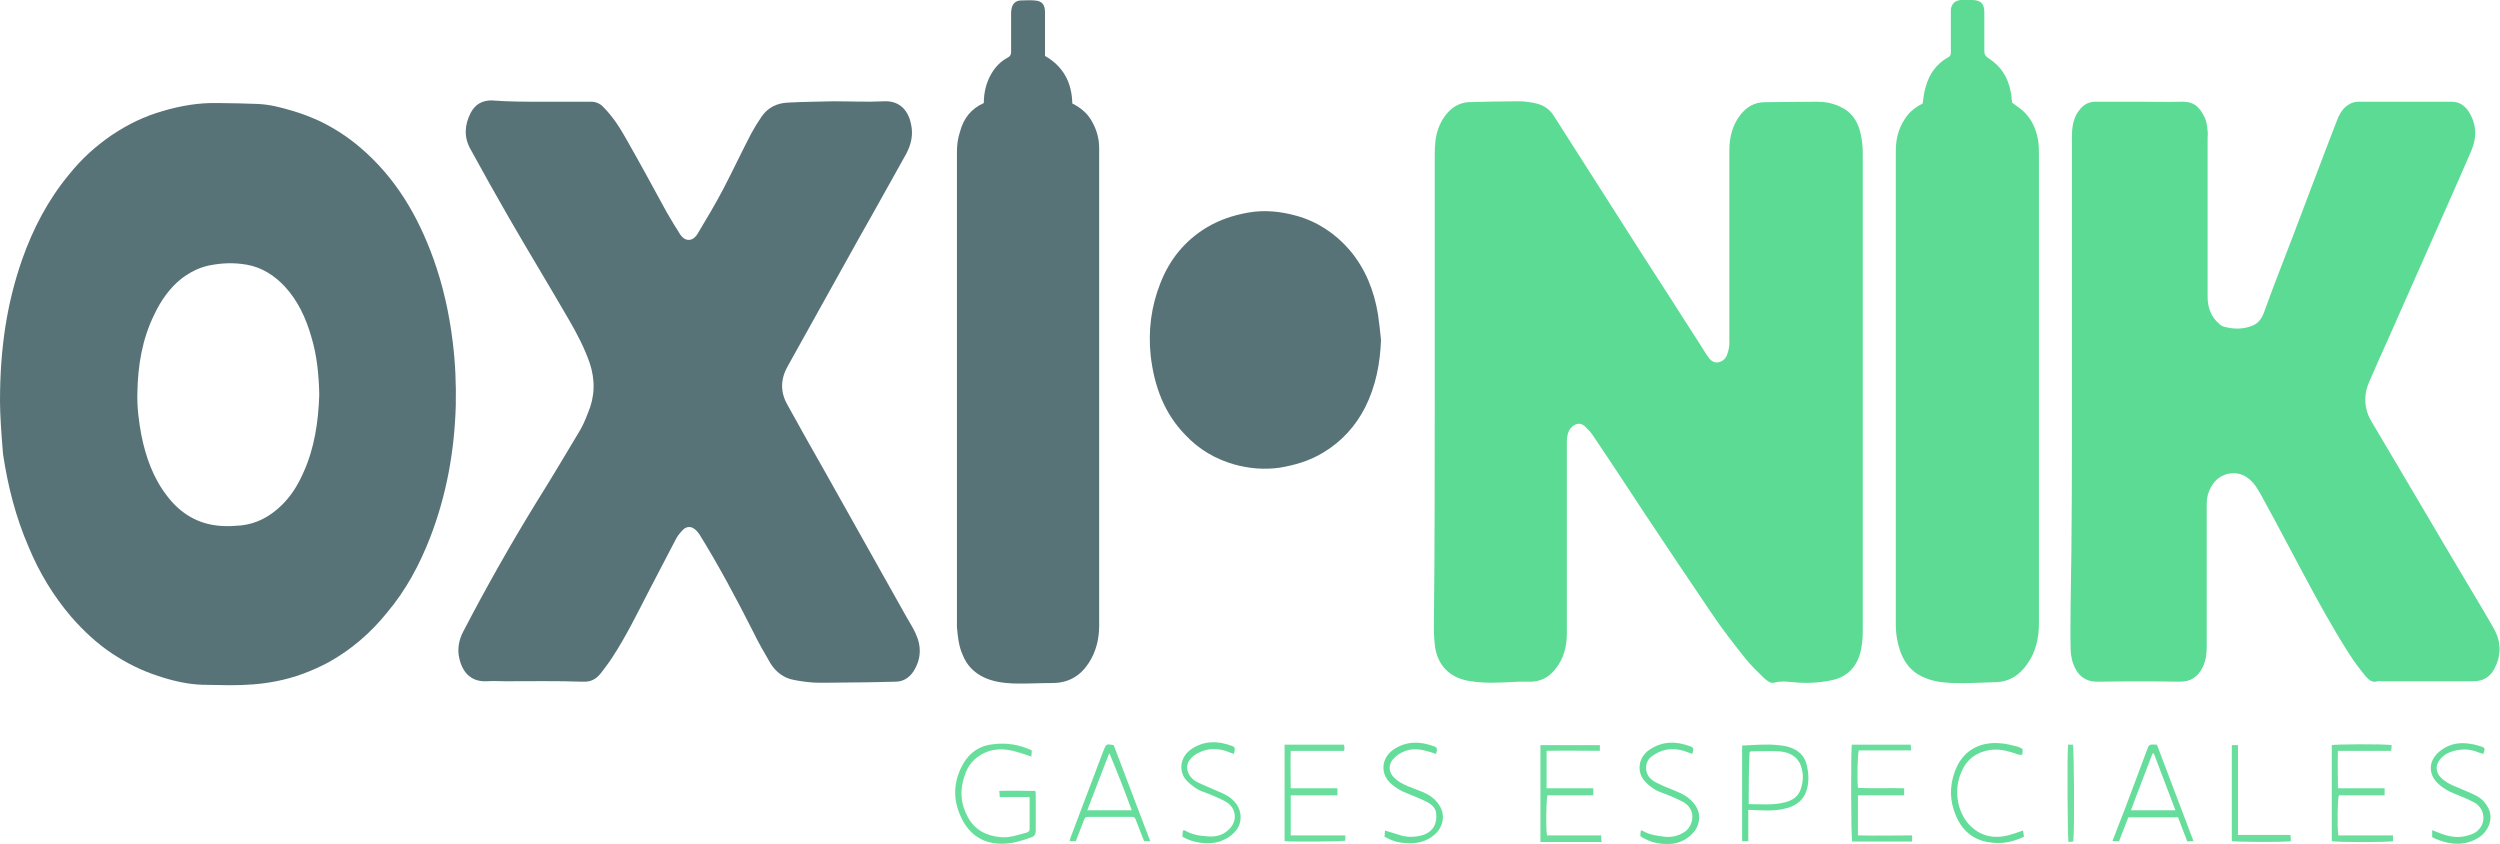
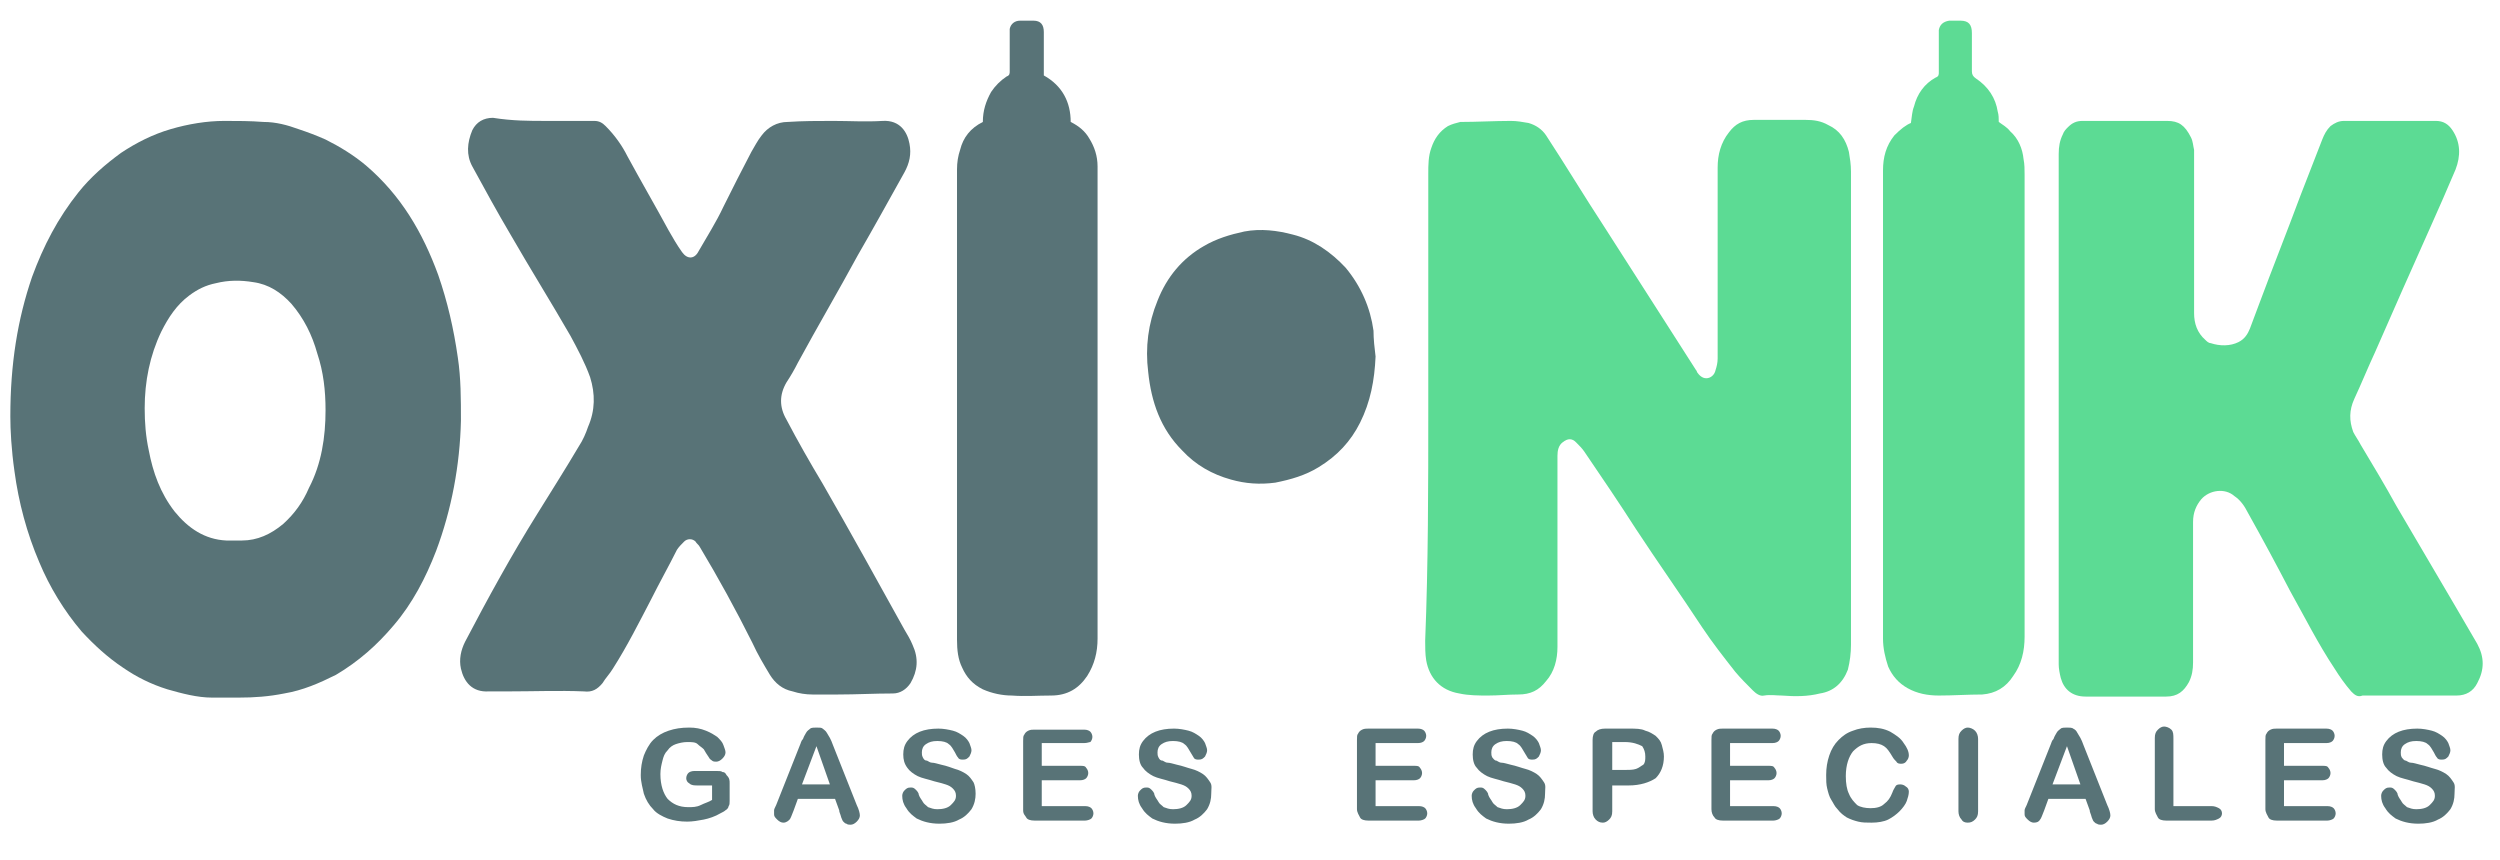
- <svg xmlns="http://www.w3.org/2000/svg" version="1.1" id="Capa_1" x="0px" y="0px" viewBox="0 0 567.7 191.6" style="enable-background:new 0 0 567.7 191.6;" xml:space="preserve">
+ <svg xmlns="http://www.w3.org/2000/svg" version="1.1" id="Capa_1" x="0px" y="0px" viewBox="0 0 241.9 83.2" style="enable-background:new 0 0 241.9 83.2;" xml:space="preserve">
  <style type="text/css">
	.st0{fill:#5CDB94;}
	.st1{fill:#587377;}
	.st2{fill:#5DDB94;}
- 	.st3{fill:#68DE9C;}
- 	.st4{fill:#6BDE9E;}
- 	.st5{fill:#69DE9D;}
- 	.st6{fill:#66DD9B;}
- 	.st7{fill:#65DD9A;}
- 	.st8{fill:#6DDF9F;}
</style>
  <g>
-     <path class="st0" d="M325.8,89c0-17.9,0-35.9,0-53.8c0-2,0.1-4,0.8-6c0.8-2.1,2-3.9,3.9-5.1c0.9-0.5,1.8-0.8,2.8-0.9   c3.9-0.1,7.8-0.2,11.6-0.2c1.4,0,2.7,0.2,4,0.5c1.7,0.4,3.1,1.4,4,2.9c4.5,7,8.9,14,13.4,21c4.5,7.1,9,14.1,13.6,21.2   c2.5,4,5.1,7.9,7.6,11.9c0.1,0.1,0.2,0.3,0.3,0.4c0.5,0.8,1.2,1.5,2.2,1.4c1-0.1,1.9-0.8,2.2-1.8c0.3-0.8,0.5-1.7,0.5-2.5   c0-14.6,0-29.3,0-43.9c0-2.9,0.7-5.7,2.5-8c1.4-1.8,3.2-2.9,5.6-2.9c3.9,0,7.8-0.1,11.8-0.1c1.8,0,3.5,0.3,5.2,1.1   c2.7,1.2,4.1,3.4,4.7,6.1c0.3,1.4,0.5,2.9,0.5,4.4c0,36.2,0,72.4,0,108.7c0,1.9-0.2,3.8-0.8,5.6c-1.1,3.1-3.3,4.9-6.4,5.5   c-2.9,0.6-5.8,0.7-8.7,0.4c-1.3-0.1-2.7-0.3-4.1,0.1c-1,0.3-1.8-0.5-2.5-1.1c-1.4-1.4-2.9-2.8-4.1-4.3c-2.7-3.4-5.3-6.7-7.7-10.3   c-5.1-7.5-10.1-15-15.1-22.5c-3.9-5.9-7.8-11.9-11.8-17.8c-0.5-0.8-1.1-1.4-1.8-2.1c-0.9-0.9-2-0.9-3,0c-0.9,0.8-1.1,1.9-1.2,3   c0,0.3,0,0.7,0,1c0,14.3,0,28.7,0,43c0,2.9-0.7,5.6-2.5,7.9c-1.6,2.1-3.6,3.1-6.3,3c-2.3-0.1-4.6,0.2-6.9,0.2   c-2.2,0.1-4.4,0-6.7-0.4c-4.3-0.8-6.8-3.5-7.5-7.5c-0.2-1.5-0.3-3-0.3-4.4C325.8,124.8,325.8,106.9,325.8,89z" />
-     <path class="st1" d="M0,91.1C0,78.9,1.6,68.8,5,59c2.5-7.1,5.9-13.6,10.7-19.4c2.8-3.5,6.1-6.5,9.8-9c3.6-2.4,7.3-4.2,11.5-5.4   c4.1-1.2,8.2-1.9,12.4-1.8c3,0,6,0.1,9,0.2c2.8,0.1,5.5,0.8,8.1,1.6c2.1,0.6,4.1,1.4,6.1,2.3c3.3,1.6,6.4,3.6,9.2,6   c8,6.8,13.1,15.5,16.6,25.2c2.2,6.1,3.6,12.4,4.4,18.9c0.6,4.8,0.8,9.6,0.7,14.5c-0.3,10.3-2.1,20.3-5.8,29.9   c-2.4,6.2-5.5,12-9.8,17.1c-3.7,4.6-8.1,8.4-13.3,11.3c-3.8,2-7.7,3.5-11.9,4.3c-3.5,0.7-6.9,0.9-10.5,0.9c-2.1,0-4.1-0.1-6.2-0.1   c-3.4-0.1-6.8-0.9-10.1-2c-3.7-1.2-7.1-2.9-10.3-5c-3.5-2.3-6.6-5.2-9.4-8.4c-4.1-4.8-7.3-10.1-9.7-15.9c-2.9-6.7-4.7-13.7-5.8-21   C0.3,98.6,0,94,0,91.1z M72.5,89.6c-0.1-4.4-0.5-8.8-1.8-13.1c-1.2-4.2-3-8.1-5.9-11.3c-2.4-2.6-5.3-4.5-8.8-5.1   c-2.9-0.5-5.7-0.4-8.6,0.2c-2.3,0.5-4.2,1.5-6.1,2.9c-2.8,2.2-4.8,5.1-6.3,8.3C32.3,77,31.3,83,31.2,89.1c-0.1,3.3,0.3,6.5,0.9,9.7   c1,5,2.7,9.8,5.9,13.9c3,3.9,6.9,6.3,11.9,6.7c1.2,0.1,2.4,0.1,3.6,0c3.6-0.1,6.7-1.4,9.5-3.8c2.7-2.3,4.5-5.1,5.9-8.3   C71.4,101.8,72.3,95.8,72.5,89.6z" />
-     <path class="st0" d="M470.5,88.9c0-19.4,0-38.7,0-58.1c0-1.6,0.2-3.1,0.9-4.6c0.3-0.6,0.7-1.1,1.1-1.6c0.9-1,2-1.5,3.4-1.5   c3.4,0,6.8,0,10.2,0c3.1,0,6.1,0.1,9.2,0c2.6-0.1,4.1,0.9,5.4,3.7c0.4,0.9,0.5,1.9,0.6,2.9c0.1,0.6,0,1.2,0,1.7c0,12,0,23.9,0,35.9   c0,2.4,0.7,4.6,2.6,6.2c0.3,0.3,0.7,0.6,1.2,0.7c2.2,0.6,4.4,0.6,6.5-0.3c1.4-0.6,2.1-1.8,2.6-3.2c0.7-1.9,1.4-3.8,2.1-5.7   c3.2-8.3,6.4-16.6,9.5-24.9c1.6-4.3,3.3-8.6,4.9-12.8c0.4-1.1,1-2.2,1.9-3c0.9-0.8,1.9-1.2,3-1.2c7,0,14.1,0,21.1,0   c1.7,0,2.9,0.8,3.8,2.1c1.9,2.9,2,5.9,0.7,9c-1.9,4.4-3.8,8.7-5.7,13c-4.3,9.6-8.5,19.3-12.8,28.9c-1.6,3.6-3.2,7.1-4.7,10.6   c-1.1,2.5-1.2,5.1-0.2,7.6c0.4,1,1.1,2,1.6,2.9c2.8,4.7,5.6,9.5,8.4,14.2c4.5,7.7,9.1,15.4,13.6,23c1.7,2.8,3.4,5.7,5,8.5   c1.6,3,1.6,6,0,9c-1,1.9-2.6,2.8-4.8,2.8c-6.9,0-13.8,0-20.7,0c-0.3,0-0.7-0.1-1,0c-1.2,0.4-1.9-0.3-2.6-1   c-1.4-1.7-2.7-3.4-3.9-5.3c-3.7-5.8-7-11.8-10.2-17.8c-3.2-6-6.4-12.1-9.7-18.1c-0.8-1.4-1.6-2.9-3-3.9c-2.2-1.8-5.6-1.4-7.5,0.7   c-1.3,1.5-1.9,3.2-1.9,5.2c0,10.8,0,21.6,0,32.4c0,1.6-0.2,3.1-0.9,4.6c-1.1,2.2-2.7,3.3-5.2,3.3c-6.2-0.1-12.3-0.1-18.5,0   c-3.1,0.1-4.9-1.6-5.8-4.3c-0.3-1-0.5-2.1-0.5-3.2c-0.1-3.4,0-6.8,0-10.2C470.5,121.2,470.5,105.1,470.5,88.9z" />
-     <path class="st1" d="M123,23.1c3.7,0,7.4,0,11.2,0c1.1,0,2,0.4,2.7,1.1c2.1,2.1,3.7,4.5,5.1,7c3.2,5.6,6.3,11.3,9.4,17   c1,1.7,2,3.4,3.1,5.1c1.1,1.6,2.8,1.6,3.9-0.2c2-3.3,4-6.7,5.8-10.1c2.2-4.2,4.2-8.5,6.4-12.7c0.7-1.3,1.5-2.6,2.4-3.9   c1.4-2,3.5-3,5.9-3.1c3.5-0.2,6.9-0.2,10.4-0.3c3.8,0,7.6,0.2,11.4,0c4-0.2,5.7,2.6,6.2,5.3c0.5,2.3,0,4.5-1.1,6.6   c-3.6,6.4-7.1,12.8-10.7,19.1c-4.6,8.3-9.2,16.5-13.8,24.8c-0.8,1.5-1.7,3-2.5,4.5c-1.6,2.9-1.6,5.8,0,8.6   c2.7,4.9,5.5,9.9,8.3,14.8c6.3,11.2,12.5,22.3,18.8,33.5c0.7,1.2,1.4,2.3,2,3.6c1.4,3,1.3,5.9-0.5,8.7c-1,1.5-2.4,2.3-4.1,2.3   c-4.2,0.1-8.3,0.2-12.5,0.2c-2,0-4,0.1-6,0c-1.5-0.1-3-0.3-4.5-0.6c-2.3-0.4-4.1-1.8-5.3-3.7c-1.4-2.4-2.8-4.8-4-7.3   c-3.8-7.5-7.8-15-12.2-22.1c-0.3-0.4-0.6-0.8-1-1.1c-0.8-0.7-1.8-0.7-2.6,0c-0.6,0.6-1.2,1.3-1.6,2c-2,3.8-4,7.7-6,11.5   c-2.8,5.4-5.4,10.8-8.7,15.8c-0.7,1.1-1.6,2.2-2.4,3.3c-1.1,1.4-2.3,2.1-4.2,2c-5.8-0.2-11.7-0.1-17.5-0.1c-1.4,0-2.8-0.1-4.2,0   c-3.7,0.2-5.6-2.1-6.3-5.2c-0.5-2.1-0.1-4.2,0.9-6.1c5.2-10,10.8-19.9,16.7-29.5c3.2-5.1,6.3-10.3,9.4-15.5c0.9-1.4,1.6-3,2.2-4.6   c1.6-3.7,1.7-7.5,0.4-11.4c-1.2-3.4-2.8-6.5-4.6-9.6c-4.5-7.8-9.2-15.5-13.7-23.3c-3-5.2-5.9-10.4-8.8-15.7   c-1.5-2.7-1.3-5.5,0.1-8.2c1-1.9,2.6-2.8,4.7-2.8C115.5,23.1,119.2,23.1,123,23.1z" />
-     <path class="st2" d="M436.6,23.5c0.2-1.4,0.3-2.6,0.7-3.8c0.8-2.9,2.4-5.2,5.1-6.7c0.6-0.3,0.6-0.7,0.6-1.2c0-2.9,0-5.7,0-8.6   c0-0.4,0-0.7,0-1.1c0.2-1.3,1-2,2.3-2.1c0.9,0,1.8-0.1,2.7,0c1.9,0.1,2.6,0.9,2.6,2.8c0,2.9,0,5.9,0,8.8c0,0.7,0.2,1.1,0.9,1.6   c2.9,1.8,4.5,4.4,5.1,7.7c0.2,0.8,0.2,1.6,0.3,2.4c0.9,0.7,1.9,1.3,2.7,2.1c1.8,1.7,2.8,4,3.2,6.4c0.2,1.2,0.2,2.4,0.2,3.6   c0,35.4,0,70.8,0,106.2c0,3.3-0.7,6.4-2.6,9.1c-1.7,2.5-4,4.1-7.1,4.2c-3.3,0.1-6.6,0.3-9.9,0.2c-2.5-0.1-4.9-0.4-7.2-1.6   c-2.2-1.1-3.6-2.9-4.5-5.1c-0.8-2.1-1.2-4.3-1.2-6.5c0-15.5,0-30.9,0-46.4c0-20.4,0-40.8,0-61.3c0-3,0.8-5.7,2.7-8.1   C434.2,24.9,435.4,24.1,436.6,23.5z" />
-     <path class="st1" d="M223.4,23.4c0-2.5,0.6-4.8,1.8-6.8c0.9-1.5,2.1-2.7,3.6-3.5c0.6-0.3,0.8-0.7,0.8-1.3c0-2.9,0-5.7,0-8.6   c0-0.4,0-0.8,0.1-1.2c0.2-1.2,1-1.9,2.2-1.9c1,0,2-0.1,3,0c1.7,0.1,2.4,0.9,2.4,2.7c0,2.9,0,5.8,0,8.7c0,0.4,0,0.8,0,1.2   c4.2,2.4,6.1,6.1,6.2,10.8c1.8,0.9,3.3,2.1,4.3,3.8c1.2,2,1.8,4.1,1.8,6.4c0,0.2,0,0.4,0,0.6c0,35.9,0,71.8,0,107.7   c0,3.1-0.7,6-2.4,8.6c-1.9,2.9-4.6,4.5-8.2,4.5c-3,0-6,0.2-9,0.1c-2.2-0.1-4.5-0.4-6.6-1.4c-2.3-1.1-3.9-2.8-4.8-5.1   c-0.9-2-1.1-4.1-1.3-6.3c0-0.2,0-0.5,0-0.7c0-35.7,0-71.5,0-107.2c0-1.6,0.2-3.1,0.7-4.6C218.8,26.9,220.5,24.7,223.4,23.4z" />
-     <path class="st1" d="M313.6,77.2c-0.2,5.4-1.2,10.5-3.6,15.3c-2.2,4.3-5.3,7.7-9.4,10.2c-3.1,1.9-6.4,2.9-10,3.5   c-3.5,0.5-6.9,0.2-10.2-0.7c-4.3-1.2-8.1-3.4-11.2-6.7c-4.9-5-7.1-11.2-7.9-18c-0.6-5.7,0.1-11.2,2.2-16.5   c2.1-5.4,5.6-9.7,10.6-12.7c2.9-1.7,5.9-2.7,9.2-3.3c3.8-0.7,7.5-0.3,11.1,0.7c4.7,1.3,8.8,4,12,7.7c3.6,4.2,5.6,9.2,6.5,14.6   C313.2,73.3,313.4,75.3,313.6,77.2z" />
-     <path class="st3" d="M234.3,170.4c0,0.5-0.1,0.9-0.1,1.4c-1.1-0.4-2.1-0.7-3.1-1c-2.9-0.9-5.8-1-8.5,0.7c-1.7,1-2.9,2.6-3.5,4.5   c-1.2,3.3-1,6.5,0.7,9.6c1.6,2.9,4.2,4.2,7.4,4.5c2,0.2,3.9-0.5,5.8-1c0.4-0.1,0.8-0.3,0.8-0.8c0-2.4,0-4.8,0-7.3   c-2.3,0-4.5,0-6.8,0c0-0.5,0-0.9-0.1-1.4c2.8-0.1,5.4,0,8.2,0c0.1,0.4,0.1,0.7,0.1,0.9c0,2.7,0,5.5,0,8.2c0,0.7-0.3,1.2-0.9,1.4   c-2.2,0.8-4.4,1.5-6.8,1.5c-4,0-7-1.8-8.9-5.3c-2.3-4.3-2.3-8.7,0.2-13c1.5-2.5,3.7-4,6.7-4.3C228.7,168.6,231.5,169.1,234.3,170.4   z" />
-     <path class="st4" d="M543.1,169.2c0,0.5-0.1,0.8-0.1,1.3c-4.1,0-8,0-12.1,0c-0.1,2.8,0,5.6,0,8.5c3.6,0,7.1,0,10.6,0   c0,0.6,0,1,0,1.6c-3.5,0-7,0-10.4,0c-0.3,1-0.4,7.4-0.1,9.1c4.1,0,8.2,0,12.4,0c0,0.6,0,1,0,1.3c-1,0.3-12.7,0.3-13.9,0   c0-7.2,0-14.5,0-21.8C530.3,169,541,168.9,543.1,169.2z" />
-     <path class="st4" d="M351.2,170.5c0,2.9,0,5.6,0,8.5c3.6,0,7,0,10.6,0c0,0.6,0,1,0,1.6c-3.5,0-7,0-10.4,0c-0.3,1-0.4,7.7-0.1,9.1   c4,0,8.1,0,12.3,0c0,0.6,0,1,0.1,1.5c-4.7,0-9.3,0-13.9,0c0-7.3,0-14.6,0-22c4.5,0,9,0,13.5,0c0,0.4,0,0.8,0,1.3   C359.3,170.5,355.3,170.4,351.2,170.5z" />
-     <path class="st5" d="M291.7,169.1c4.5,0,9,0,13.5,0c0,0.3,0.1,0.5,0.1,0.7c0,0.2,0,0.4-0.1,0.7c-4,0-7.9,0-12.1,0   c-0.1,2.9,0,5.6,0,8.5c3.6,0,7.1,0,10.6,0c0,0.6,0,1,0,1.6c-3.5,0-7,0-10.6,0c0,3.1,0,6,0,9.1c4.2,0,8.3,0,12.4,0   c0,0.5,0,0.9,0,1.2c-0.9,0.2-12,0.3-13.8,0.1C291.7,183.7,291.7,176.5,291.7,169.1z" />
-     <path class="st5" d="M420.5,169.1c4.4,0,8.9,0,13.4,0c0,0.4,0,0.8,0.1,1.3c-4.1,0-8,0-11.9,0c-0.3,0.9-0.4,6.3-0.2,8.5   c3.5,0.2,6.9,0,10.5,0.1c0,0.5,0,1,0,1.6c-3.5,0-7,0-10.5,0c0,3.1,0,6,0,9.1c4.1,0.1,8.2,0,12.3,0c0,0.5,0,0.9,0,1.4   c-4.6,0-9.1,0-13.6,0C420.3,190.2,420.3,170.6,420.5,169.1z" />
-     <path class="st6" d="M261.2,191c-0.6,0-1,0-1.4,0c-0.5-1.4-1.1-2.7-1.6-4.1c-0.6-1.6-0.5-1.4-1.9-1.4c-2.9,0-5.9,0-8.8,0   c-1.1,0-1.1,0-1.5,1.1c-0.6,1.5-1.1,2.9-1.7,4.4c-0.5,0-0.9,0-1.4,0c0.1-0.3,0.1-0.6,0.2-0.8c2.5-6.6,5-13.2,7.5-19.8   c0.6-1.5,0.6-1.5,2.3-1.2C255.6,176.4,258.4,183.6,261.2,191z M246.9,184c3.4,0,6.7,0,10.1,0c-1.6-4.4-3.3-8.7-5.1-13   C250.2,175.3,248.6,179.6,246.9,184z" />
-     <path class="st6" d="M498.1,191c-0.5,0-0.9,0-1.4,0.1c-0.7-1.8-1.4-3.6-2.1-5.5c-3.8,0-7.5,0-11.3,0c-0.7,1.8-1.4,3.6-2.1,5.4   c-0.5,0-0.9,0-1.5,0c0.9-2.4,1.8-4.7,2.7-7c1.7-4.5,3.4-9,5.1-13.6c0.5-1.4,0.5-1.4,2.3-1.3C492.5,176.3,495.3,183.6,498.1,191z    M489.1,171.1c-0.1,0-0.2,0-0.3,0c-1.6,4.3-3.3,8.5-4.9,12.9c3.4,0,6.7,0,10.1,0C492.3,179.6,490.7,175.3,489.1,171.1z" />
-     <path class="st7" d="M397,183.9c0,2.5,0,4.7,0,7.1c-0.5,0-0.9,0-1.4,0c0-7.2,0-14.4,0-21.7c2.7-0.1,5.4-0.4,8.1-0.1   c1.3,0.1,2.5,0.3,3.7,0.9c1.6,0.8,2.5,2,2.9,3.7c0.4,1.7,0.5,3.4,0.1,5.1c-0.5,2.1-1.7,3.5-3.7,4.3c-2.4,0.9-4.8,0.9-7.3,0.8   C398.7,184,398,183.9,397,183.9z M397.1,182.6c2.8,0,5.5,0.3,8.2-0.4c1.6-0.4,2.9-1.2,3.5-2.7c0.8-2.1,0.8-4.2-0.1-6.2   c-0.2-0.3-0.4-0.6-0.6-0.9c-1.2-1.3-2.7-1.7-4.3-1.8c-2-0.1-4,0-6.1,0c-0.1,0-0.3,0.1-0.4,0.2C397.1,174.6,397.1,178.5,397.1,182.6   z" />
-     <path class="st7" d="M563.9,171.2c-0.3-0.1-0.7-0.2-1-0.3c-1.8-0.8-3.7-0.9-5.6-0.4c-1.2,0.3-2.2,0.8-3.1,1.8   c-1.2,1.4-1.2,3,0.1,4.3c1,1,2.2,1.6,3.5,2.1c1.6,0.7,3.2,1.3,4.7,2.1c1.1,0.6,2,1.6,2.6,2.8c1.3,2.8-0.5,5.6-2.4,6.7   c-2.9,1.7-5.8,1.6-8.8,0.5c-0.5-0.2-1.1-0.4-1.6-0.7c0-0.5,0-1,0-1.6c0.3,0.1,0.5,0.2,0.7,0.3c2.2,0.9,4.4,1.6,6.7,1.1   c0.9-0.2,1.9-0.5,2.6-1c2.4-1.8,2.1-5.3-0.5-6.7c-1.5-0.8-3-1.4-4.5-2c-1.3-0.5-2.5-1.2-3.6-2.2c-2.3-2.1-2.5-5.4,0.7-7.7   c1.9-1.4,4.1-1.8,6.5-1.4c0.9,0.1,1.7,0.4,2.5,0.6C564.3,169.8,564.4,170,563.9,171.2z" />
-     <path class="st7" d="M314.4,190c0-0.5,0.1-0.9,0.1-1.4c1.3,0.4,2.4,0.7,3.6,1.1c1.7,0.5,3.4,0.4,5.1-0.1c2.5-0.9,3.2-2.9,2.9-5.1   c-0.2-1.2-1.2-2-2.3-2.5c-1.4-0.7-2.9-1.3-4.4-1.9c-1.4-0.5-2.6-1.3-3.7-2.3c-2.3-2.2-2-5.6,0.6-7.5c3-2.1,6.2-2,9.4-0.8   c0.7,0.3,0.7,0.5,0.4,1.7c-0.9-0.3-1.8-0.6-2.7-0.8c-2.1-0.5-4-0.3-5.8,0.9c-0.6,0.4-1.1,0.9-1.5,1.4c-0.9,1.3-0.6,2.9,0.5,3.9   c0.9,0.9,1.9,1.4,3,1.9c1.2,0.5,2.4,0.9,3.6,1.4c1.4,0.6,2.7,1.5,3.6,2.9c1.5,2.2,0.9,4.9-0.8,6.5c-2.1,2-4.6,2.4-7.3,2.1   C317.2,191.3,315.8,190.8,314.4,190z" />
-     <path class="st7" d="M268.5,190c0-0.5,0.1-1,0.1-1.4c0.2,0,0.4-0.1,0.5,0c1.5,0.9,3.2,1.2,4.9,1.3c1.8,0.2,3.5-0.1,4.9-1.4   c2.3-2,1.9-5.2-0.8-6.6c-1.6-0.8-3.2-1.5-4.9-2.1c-1.4-0.5-2.6-1.4-3.7-2.5c-2-2.1-1.5-5.4,0.9-7.1c3-2.1,6.2-2,9.4-0.8   c0.7,0.3,0.7,0.5,0.4,1.8c-0.4-0.1-0.8-0.3-1.1-0.4c-2.5-1-5-1-7.4,0.4c-0.6,0.3-1.1,0.8-1.5,1.3c-1.2,1.5-0.6,3.7,1.3,4.9   c0.9,0.5,1.9,0.9,2.8,1.3c1.5,0.7,3,1.2,4.4,2c1.6,1,2.8,2.4,3,4.4c0.2,2.2-0.9,3.8-2.7,5c-2.6,1.7-5.5,1.7-8.5,0.8   C269.9,190.7,269.2,190.4,268.5,190z" />
-     <path class="st7" d="M372.5,189.9c0-0.4,0-0.8,0.1-1.3c0.2,0,0.4,0,0.5,0.1c1.5,0.9,3.2,1.1,4.9,1.3c1.6,0.2,3.1-0.2,4.4-1   c2.2-1.3,3-5.3-0.4-7c-1.6-0.8-3.2-1.5-4.9-2.1c-1.4-0.5-2.6-1.4-3.6-2.5c-1.9-2.1-1.5-5.4,1-7.1c3-2.1,6.2-2,9.4-0.8   c0.7,0.3,0.7,0.5,0.4,1.7c-0.4-0.1-0.8-0.3-1.1-0.4c-2.6-1-5.2-1-7.6,0.6c-1,0.6-1.7,1.4-1.8,2.7c-0.1,1.7,0.8,2.8,2.1,3.5   c1.5,0.8,3.1,1.4,4.8,2.1c1.7,0.7,3.2,1.6,4.3,3.2c1.2,1.7,1.1,4-0.1,5.7c-1.3,1.7-3,2.7-5.1,3C377.3,191.8,375,191.5,372.5,189.9z   " />
-     <path class="st7" d="M459.3,170.1c0,0.4,0,0.8-0.1,1.3c-1,0.1-1.7-0.4-2.5-0.6c-1.6-0.5-3.1-0.7-4.8-0.5c-3.1,0.5-5.3,2.1-6.5,5   c-1.8,4-1,9,1.8,12c2.5,2.6,5.5,3.2,8.8,2.4c1.1-0.3,2.2-0.7,3.4-1.1c0.1,0.5,0.1,0.9,0.2,1.4c-2.5,1.2-5,1.7-7.7,1.3   c-3.8-0.5-6.4-2.7-7.8-6.2c-1.4-3.3-1.4-6.6-0.2-9.9c1.7-4.7,5.6-6.9,10.5-6.4c1.2,0.1,2.4,0.4,3.6,0.7   C458.5,169.6,458.9,169.9,459.3,170.1z" />
-     <path class="st5" d="M508.2,189.6c4,0,7.9,0,11.9,0c0.1,0.5,0.1,1,0.1,1.4c-1.4,0.3-12.4,0.2-13.4,0c0-7.2,0-14.5,0-21.8   c0.4,0,0.8,0,1.4,0C508.2,175.9,508.2,182.7,508.2,189.6z" />
-     <path class="st8" d="M469.6,169.1c0.4,0,0.8,0,1.1,0c0.3,0.9,0.4,19.8,0.1,22c-0.4,0-0.7,0.1-1.1,0.1   C469.5,190.2,469.4,171.7,469.6,169.1z" />
+     <path class="st0" d="M138.2,39.5c0-7.5,0-15.1,0-22.7c0-0.8,0-1.7,0.3-2.5c0.3-0.9,0.8-1.6,1.6-2.1c0.4-0.2,0.8-0.3,1.2-0.4   c1.6,0,3.3-0.1,4.9-0.1c0.6,0,1.1,0.1,1.7,0.2c0.7,0.2,1.3,0.6,1.7,1.2c1.9,2.9,3.7,5.9,5.6,8.8c1.9,3,3.8,5.9,5.7,8.9   c1.1,1.7,2.1,3.3,3.2,5c0,0,0.1,0.1,0.1,0.2c0.2,0.3,0.5,0.6,0.9,0.6c0.4,0,0.8-0.3,0.9-0.8c0.1-0.3,0.2-0.7,0.2-1.1   c0-6.1,0-12.3,0-18.5c0-1.2,0.3-2.4,1.1-3.4c0.6-0.8,1.3-1.2,2.4-1.2c1.6,0,3.3,0,5,0c0.8,0,1.5,0.1,2.2,0.5c1.1,0.5,1.7,1.4,2,2.6   c0.1,0.6,0.2,1.2,0.2,1.9c0,15.2,0,30.5,0,45.8c0,0.8-0.1,1.6-0.3,2.4c-0.5,1.3-1.4,2.1-2.7,2.3c-1.2,0.3-2.4,0.3-3.7,0.2   c-0.5,0-1.1-0.1-1.7,0c-0.4,0.1-0.8-0.2-1.1-0.5c-0.6-0.6-1.2-1.2-1.7-1.8c-1.1-1.4-2.2-2.8-3.2-4.3c-2.1-3.2-4.3-6.3-6.4-9.5   c-1.6-2.5-3.3-5-5-7.5c-0.2-0.3-0.5-0.6-0.8-0.9c-0.4-0.4-0.8-0.4-1.3,0c-0.4,0.3-0.5,0.8-0.5,1.3c0,0.1,0,0.3,0,0.4   c0,6,0,12.1,0,18.1c0,1.2-0.3,2.4-1.1,3.3c-0.7,0.9-1.5,1.3-2.7,1.3c-1,0-1.9,0.1-2.9,0.1c-0.9,0-1.9,0-2.8-0.2   c-1.8-0.3-2.9-1.5-3.2-3.2c-0.1-0.6-0.1-1.3-0.1-1.9C138.2,54.5,138.2,47,138.2,39.5z" />
+     <path class="st1" d="M1,40.3c0-5.1,0.7-9.4,2.1-13.5c1.1-3,2.5-5.7,4.5-8.2c1.2-1.5,2.6-2.7,4.1-3.8c1.5-1,3.1-1.8,4.8-2.3   c1.7-0.5,3.5-0.8,5.2-0.8c1.3,0,2.5,0,3.8,0.1c1.2,0,2.3,0.3,3.4,0.7c0.9,0.3,1.7,0.6,2.6,1c1.4,0.7,2.7,1.5,3.9,2.5   c3.4,2.9,5.5,6.5,7,10.6c0.9,2.6,1.5,5.2,1.9,8c0.3,2,0.3,4,0.3,6.1c-0.1,4.3-0.9,8.6-2.4,12.6c-1,2.6-2.3,5.1-4.1,7.2   c-1.6,1.9-3.4,3.5-5.6,4.8c-1.6,0.8-3.2,1.5-5,1.8c-1.5,0.3-2.9,0.4-4.4,0.4c-0.9,0-1.7,0-2.6,0c-1.4,0-2.9-0.4-4.3-0.8   c-1.6-0.5-3-1.2-4.3-2.1c-1.5-1-2.8-2.2-4-3.5c-1.7-2-3.1-4.3-4.1-6.7c-1.2-2.8-2-5.8-2.4-8.8C1.1,43.5,1,41.6,1,40.3z M31.5,39.7   c0-1.9-0.2-3.7-0.8-5.5c-0.5-1.8-1.3-3.4-2.5-4.8c-1-1.1-2.2-1.9-3.7-2.1c-1.2-0.2-2.4-0.2-3.6,0.1c-1,0.2-1.8,0.6-2.6,1.2   c-1.2,0.9-2,2.1-2.7,3.5c-1.1,2.3-1.6,4.8-1.6,7.4c0,1.4,0.1,2.7,0.4,4.1c0.4,2.1,1.1,4.1,2.5,5.9c1.3,1.6,2.9,2.7,5,2.8   c0.5,0,1,0,1.5,0c1.5,0,2.8-0.6,4-1.6c1.1-1,1.9-2.1,2.5-3.5C31.1,44.9,31.5,42.3,31.5,39.7z" />
+     <path class="st0" d="M199.2,39.4c0-8.2,0-16.3,0-24.5c0-0.7,0.1-1.3,0.4-1.9c0.1-0.3,0.3-0.5,0.5-0.7c0.4-0.4,0.8-0.6,1.4-0.6   c1.4,0,2.9,0,4.3,0c1.3,0,2.6,0,3.9,0c1.1,0,1.7,0.4,2.3,1.6c0.2,0.4,0.2,0.8,0.3,1.2c0,0.3,0,0.5,0,0.7c0,5.1,0,10.1,0,15.1   c0,1,0.3,1.9,1.1,2.6c0.1,0.1,0.3,0.3,0.5,0.3c0.9,0.3,1.9,0.3,2.7-0.1c0.6-0.3,0.9-0.8,1.1-1.3c0.3-0.8,0.6-1.6,0.9-2.4   c1.3-3.5,2.7-7,4-10.5c0.7-1.8,1.4-3.6,2.1-5.4c0.2-0.5,0.4-0.9,0.8-1.3c0.4-0.3,0.8-0.5,1.3-0.5c2.9,0,5.9,0,8.9,0   c0.7,0,1.2,0.3,1.6,0.9c0.8,1.2,0.8,2.5,0.3,3.8c-0.8,1.9-1.6,3.7-2.4,5.5c-1.8,4-3.6,8.1-5.4,12.2c-0.7,1.5-1.3,3-2,4.5   c-0.5,1.1-0.5,2.1-0.1,3.2c0.2,0.4,0.5,0.8,0.7,1.2c1.2,2,2.4,4,3.5,6c1.9,3.2,3.8,6.5,5.7,9.7c0.7,1.2,1.4,2.4,2.1,3.6   c0.7,1.3,0.7,2.5,0,3.8c-0.4,0.8-1.1,1.2-2,1.2c-2.9,0-5.8,0-8.7,0c-0.1,0-0.3,0-0.4,0c-0.5,0.2-0.8-0.1-1.1-0.4   c-0.6-0.7-1.1-1.4-1.6-2.2c-1.6-2.4-2.9-5-4.3-7.5c-1.3-2.5-2.7-5.1-4.1-7.6c-0.3-0.6-0.7-1.2-1.3-1.6c-0.9-0.8-2.4-0.6-3.2,0.3   c-0.5,0.6-0.8,1.3-0.8,2.2c0,4.5,0,9.1,0,13.6c0,0.7-0.1,1.3-0.4,1.9c-0.5,0.9-1.1,1.4-2.2,1.4c-2.6,0-5.2,0-7.8,0   c-1.3,0-2.1-0.7-2.4-1.8c-0.1-0.4-0.2-0.9-0.2-1.3c0-1.4,0-2.9,0-4.3C199.2,53,199.2,46.2,199.2,39.4z" />
+     <path class="st1" d="M52.8,11.7c1.6,0,3.1,0,4.7,0c0.5,0,0.8,0.2,1.1,0.5c0.9,0.9,1.6,1.9,2.1,2.9c1.3,2.4,2.7,4.8,4,7.2   c0.4,0.7,0.8,1.4,1.3,2.1c0.5,0.7,1.2,0.7,1.6-0.1c0.8-1.4,1.7-2.8,2.4-4.3c0.9-1.8,1.8-3.6,2.7-5.3c0.3-0.5,0.6-1.1,1-1.6   c0.6-0.8,1.5-1.3,2.5-1.3c1.5-0.1,2.9-0.1,4.4-0.1c1.6,0,3.2,0.1,4.8,0c1.7-0.1,2.4,1.1,2.6,2.2c0.2,1,0,1.9-0.5,2.8   c-1.5,2.7-3,5.4-4.5,8c-1.9,3.5-3.9,6.9-5.8,10.4c-0.3,0.6-0.7,1.3-1.1,1.9c-0.7,1.2-0.7,2.4,0,3.6c1.1,2.1,2.3,4.2,3.5,6.2   c2.7,4.7,5.3,9.4,7.9,14.1c0.3,0.5,0.6,1,0.8,1.5c0.6,1.3,0.5,2.5-0.2,3.7c-0.4,0.6-1,1-1.7,1c-1.8,0-3.5,0.1-5.3,0.1   c-0.8,0-1.7,0-2.5,0c-0.6,0-1.3-0.1-1.9-0.3c-1-0.2-1.7-0.8-2.2-1.6c-0.6-1-1.2-2-1.7-3.1c-1.6-3.2-3.3-6.3-5.1-9.3   c-0.1-0.2-0.3-0.3-0.4-0.5c-0.3-0.3-0.8-0.3-1.1,0c-0.3,0.3-0.5,0.5-0.7,0.8c-0.8,1.6-1.7,3.2-2.5,4.8c-1.2,2.3-2.3,4.5-3.7,6.7   c-0.3,0.5-0.7,0.9-1,1.4c-0.5,0.6-1,0.9-1.8,0.8c-2.4-0.1-4.9,0-7.4,0c-0.6,0-1.2,0-1.8,0c-1.6,0.1-2.4-0.9-2.7-2.2   c-0.2-0.9,0-1.8,0.4-2.6c2.2-4.2,4.5-8.4,7-12.4c1.3-2.1,2.7-4.3,4-6.5c0.4-0.6,0.7-1.3,0.9-1.9c0.7-1.6,0.7-3.2,0.2-4.8   c-0.5-1.4-1.2-2.7-1.9-4c-1.9-3.3-3.9-6.5-5.8-9.8c-1.3-2.2-2.5-4.4-3.7-6.6c-0.6-1.1-0.5-2.3,0-3.5c0.4-0.8,1.1-1.2,2-1.2   C49.6,11.7,51.2,11.7,52.8,11.7z" />
+     <path class="st2" d="M184.9,11.9c0.1-0.6,0.1-1.1,0.3-1.6c0.3-1.2,1-2.2,2.1-2.8c0.3-0.1,0.3-0.3,0.3-0.5c0-1.2,0-2.4,0-3.6   c0-0.2,0-0.3,0-0.5c0.1-0.5,0.4-0.8,1-0.9c0.4,0,0.8,0,1.1,0c0.8,0,1.1,0.4,1.1,1.2c0,1.2,0,2.5,0,3.7c0,0.3,0.1,0.5,0.4,0.7   c1.2,0.8,1.9,1.9,2.1,3.2c0.1,0.3,0.1,0.7,0.1,1c0.4,0.3,0.8,0.5,1.1,0.9c0.8,0.7,1.2,1.7,1.3,2.7c0.1,0.5,0.1,1,0.1,1.5   c0,14.9,0,29.8,0,44.7c0,1.4-0.3,2.7-1.1,3.8c-0.7,1.1-1.7,1.7-3,1.8c-1.4,0-2.8,0.1-4.2,0.1c-1.1,0-2.1-0.2-3-0.7   c-0.9-0.5-1.5-1.2-1.9-2.1c-0.3-0.9-0.5-1.8-0.5-2.7c0-6.5,0-13,0-19.5c0-8.6,0-17.2,0-25.8c0-1.3,0.3-2.4,1.1-3.4   C183.9,12.5,184.4,12.1,184.9,11.9z" />
+     <path class="st1" d="M95.1,11.8c0-1.1,0.3-2,0.8-2.9c0.4-0.6,0.9-1.1,1.5-1.5c0.3-0.1,0.3-0.3,0.3-0.5c0-1.2,0-2.4,0-3.6   c0-0.2,0-0.3,0-0.5C97.8,2.3,98.2,2,98.7,2c0.4,0,0.8,0,1.3,0c0.7,0,1,0.4,1,1.1c0,1.2,0,2.4,0,3.7c0,0.2,0,0.3,0,0.5   c1.8,1,2.6,2.6,2.6,4.5c0.8,0.4,1.4,0.9,1.8,1.6c0.5,0.8,0.8,1.7,0.8,2.7c0,0.1,0,0.2,0,0.3c0,15.1,0,30.2,0,45.4   c0,1.3-0.3,2.5-1,3.6c-0.8,1.2-1.9,1.9-3.5,1.9c-1.3,0-2.5,0.1-3.8,0c-0.9,0-1.9-0.2-2.8-0.6c-1-0.5-1.6-1.2-2-2.1   c-0.4-0.8-0.5-1.7-0.5-2.7c0-0.1,0-0.2,0-0.3c0-15,0-30.1,0-45.2c0-0.7,0.1-1.3,0.3-1.9C93.2,13.3,93.9,12.4,95.1,11.8z" />
+     <path class="st1" d="M133.1,34.5c-0.1,2.3-0.5,4.4-1.5,6.4c-0.9,1.8-2.2,3.2-4,4.3c-1.3,0.8-2.7,1.2-4.2,1.5   c-1.5,0.2-2.9,0.1-4.3-0.3c-1.8-0.5-3.4-1.4-4.7-2.8c-2.1-2.1-3-4.7-3.3-7.6c-0.3-2.4,0-4.7,0.9-6.9c0.9-2.3,2.4-4.1,4.5-5.3   c1.2-0.7,2.5-1.1,3.9-1.4c1.6-0.3,3.2-0.1,4.7,0.3c2,0.5,3.7,1.7,5.1,3.2c1.5,1.8,2.4,3.9,2.7,6.1C132.9,32.8,133,33.7,133.1,34.5z   " />
+     <g>
+       <path class="st1" d="M70.6,75.8v1.7c0,0.2,0,0.4-0.1,0.5c0,0.1-0.1,0.3-0.3,0.4c-0.1,0.1-0.3,0.2-0.5,0.3    c-0.5,0.3-1.1,0.5-1.6,0.6s-1.1,0.2-1.6,0.2c-0.7,0-1.3-0.1-1.9-0.3c-0.5-0.2-1.1-0.5-1.4-0.9c-0.4-0.4-0.7-0.9-0.9-1.5    C62.2,76.3,62,75.7,62,75c0-0.7,0.1-1.3,0.3-1.9c0.2-0.5,0.5-1.1,0.9-1.5c0.4-0.4,0.9-0.7,1.5-0.9c0.6-0.2,1.2-0.3,2-0.3    c0.6,0,1.1,0.1,1.6,0.3c0.5,0.2,0.8,0.4,1.1,0.6c0.3,0.3,0.5,0.5,0.6,0.8s0.2,0.5,0.2,0.7s-0.1,0.4-0.3,0.6    c-0.2,0.2-0.4,0.3-0.6,0.3c-0.1,0-0.3,0-0.4-0.1s-0.2-0.1-0.3-0.3c-0.2-0.3-0.4-0.6-0.5-0.8c-0.2-0.2-0.4-0.3-0.6-0.5    s-0.6-0.2-1-0.2c-0.4,0-0.8,0.1-1.1,0.2s-0.6,0.3-0.8,0.6c-0.3,0.3-0.4,0.6-0.5,1s-0.2,0.8-0.2,1.3c0,1.1,0.3,1.9,0.7,2.4    c0.5,0.5,1.1,0.8,2,0.8c0.4,0,0.8,0,1.2-0.2s0.8-0.3,1.1-0.5v-1.4h-1.4c-0.3,0-0.6,0-0.8-0.2c-0.2-0.1-0.3-0.3-0.3-0.5    s0.1-0.4,0.2-0.5c0.1-0.1,0.3-0.2,0.6-0.2h2.1c0.3,0,0.5,0,0.6,0.1c0.2,0,0.3,0.1,0.4,0.3C70.6,75.3,70.6,75.5,70.6,75.8z" />
+       <path class="st1" d="M81.2,78.4l-0.4-1.1h-3.6l-0.4,1.1c-0.2,0.5-0.3,0.8-0.4,0.9s-0.3,0.3-0.6,0.3c-0.2,0-0.4-0.1-0.6-0.3    c-0.2-0.2-0.3-0.3-0.3-0.5c0-0.1,0-0.3,0-0.4c0-0.1,0.1-0.3,0.2-0.5l2.3-5.8c0.1-0.2,0.1-0.4,0.3-0.6c0.1-0.3,0.2-0.4,0.3-0.6    c0.1-0.2,0.3-0.3,0.4-0.4s0.4-0.1,0.6-0.1c0.3,0,0.5,0,0.6,0.1s0.3,0.2,0.4,0.4c0.1,0.2,0.2,0.3,0.3,0.5c0.1,0.2,0.2,0.4,0.3,0.7    l2.3,5.8c0.2,0.4,0.3,0.8,0.3,1s-0.1,0.4-0.3,0.6c-0.2,0.2-0.4,0.3-0.6,0.3c-0.1,0-0.3,0-0.4-0.1c-0.1,0-0.2-0.1-0.3-0.2    c-0.1-0.1-0.1-0.2-0.2-0.4C81.3,78.7,81.2,78.6,81.2,78.4z M77.6,75.9h2.7l-1.3-3.7L77.6,75.9z" />
+       <path class="st1" d="M94.4,76.8c0,0.5-0.1,1-0.4,1.5c-0.3,0.4-0.7,0.8-1.2,1c-0.5,0.3-1.2,0.4-1.9,0.4c-0.9,0-1.6-0.2-2.2-0.5    c-0.4-0.3-0.7-0.5-1-1c-0.3-0.4-0.4-0.8-0.4-1.2c0-0.2,0.1-0.4,0.2-0.5c0.2-0.2,0.3-0.3,0.6-0.3c0.2,0,0.3,0,0.5,0.2    c0.1,0.1,0.3,0.3,0.3,0.5c0.1,0.3,0.3,0.5,0.4,0.7c0.1,0.2,0.3,0.3,0.5,0.5c0.3,0.1,0.5,0.2,0.9,0.2c0.5,0,1-0.1,1.3-0.4    c0.3-0.3,0.5-0.5,0.5-0.9c0-0.3-0.1-0.5-0.3-0.7c-0.2-0.2-0.4-0.3-0.7-0.4c-0.3-0.1-0.7-0.2-1.1-0.3c-0.6-0.2-1.2-0.3-1.6-0.5    c-0.4-0.2-0.8-0.5-1-0.8c-0.3-0.4-0.4-0.8-0.4-1.3c0-0.5,0.1-0.9,0.4-1.3c0.3-0.4,0.7-0.7,1.2-0.9c0.5-0.2,1.1-0.3,1.8-0.3    c0.5,0,1,0.1,1.4,0.2c0.4,0.1,0.7,0.3,1,0.5c0.3,0.2,0.5,0.5,0.6,0.7c0.1,0.3,0.2,0.5,0.2,0.7c0,0.2-0.1,0.4-0.2,0.6    c-0.2,0.2-0.3,0.3-0.6,0.3c-0.2,0-0.4,0-0.5-0.2c-0.1-0.1-0.2-0.3-0.3-0.5c-0.2-0.3-0.3-0.6-0.6-0.8c-0.2-0.2-0.6-0.3-1.1-0.3    c-0.5,0-0.8,0.1-1.1,0.3s-0.4,0.5-0.4,0.8c0,0.2,0,0.3,0.1,0.5s0.2,0.3,0.4,0.3c0.2,0.1,0.3,0.2,0.5,0.2c0.2,0,0.5,0.1,0.9,0.2    c0.5,0.1,1,0.3,1.3,0.4c0.4,0.1,0.8,0.3,1.1,0.5c0.3,0.2,0.5,0.5,0.7,0.8C94.3,75.9,94.4,76.3,94.4,76.8z" />
+       <path class="st1" d="M104.9,71.9h-4.1v2.2h3.7c0.3,0,0.5,0,0.6,0.2c0.1,0.1,0.2,0.3,0.2,0.5s-0.1,0.4-0.2,0.5s-0.3,0.2-0.6,0.2    h-3.7V78h4.2c0.3,0,0.5,0.1,0.6,0.2s0.2,0.3,0.2,0.5c0,0.2-0.1,0.4-0.2,0.5c-0.1,0.1-0.4,0.2-0.6,0.2h-4.9c-0.4,0-0.7-0.1-0.8-0.3    S99,78.8,99,78.4v-6.7c0-0.3,0-0.5,0.1-0.6c0.1-0.2,0.2-0.3,0.4-0.4c0.2-0.1,0.4-0.1,0.6-0.1h4.8c0.3,0,0.5,0.1,0.6,0.2    s0.2,0.3,0.2,0.5c0,0.2-0.1,0.4-0.2,0.5C105.4,71.8,105.2,71.9,104.9,71.9z" />
+       <path class="st1" d="M117.2,76.8c0,0.5-0.1,1-0.4,1.5c-0.3,0.4-0.7,0.8-1.2,1c-0.5,0.3-1.2,0.4-1.9,0.4c-0.9,0-1.6-0.2-2.2-0.5    c-0.4-0.3-0.7-0.5-1-1c-0.3-0.4-0.4-0.8-0.4-1.2c0-0.2,0.1-0.4,0.2-0.5c0.2-0.2,0.3-0.3,0.6-0.3c0.2,0,0.3,0,0.5,0.2    c0.1,0.1,0.3,0.3,0.3,0.5c0.1,0.3,0.3,0.5,0.4,0.7c0.1,0.2,0.3,0.3,0.5,0.5c0.3,0.1,0.5,0.2,0.9,0.2c0.5,0,1-0.1,1.3-0.4    c0.3-0.3,0.5-0.5,0.5-0.9c0-0.3-0.1-0.5-0.3-0.7c-0.2-0.2-0.4-0.3-0.7-0.4s-0.7-0.2-1.1-0.3c-0.6-0.2-1.2-0.3-1.6-0.5    s-0.8-0.5-1-0.8c-0.3-0.3-0.4-0.8-0.4-1.3c0-0.5,0.1-0.9,0.4-1.3c0.3-0.4,0.7-0.7,1.2-0.9c0.5-0.2,1.1-0.3,1.8-0.3    c0.5,0,1,0.1,1.4,0.2c0.4,0.1,0.7,0.3,1,0.5c0.3,0.2,0.5,0.5,0.6,0.7c0.1,0.3,0.2,0.5,0.2,0.7c0,0.2-0.1,0.4-0.2,0.6    c-0.2,0.2-0.3,0.3-0.6,0.3c-0.2,0-0.4,0-0.5-0.2s-0.2-0.3-0.3-0.5c-0.2-0.3-0.3-0.6-0.6-0.8c-0.2-0.2-0.6-0.3-1.1-0.3    c-0.5,0-0.8,0.1-1.1,0.3s-0.4,0.5-0.4,0.8c0,0.2,0,0.3,0.1,0.5s0.2,0.3,0.4,0.3c0.2,0.1,0.3,0.2,0.5,0.2c0.2,0,0.5,0.1,0.9,0.2    c0.5,0.1,1,0.3,1.4,0.4c0.4,0.1,0.8,0.3,1.1,0.5s0.5,0.5,0.7,0.8S117.2,76.3,117.2,76.8z" />
+       <path class="st1" d="M137.2,71.9h-4.1v2.2h3.7c0.3,0,0.5,0,0.6,0.2c0.1,0.1,0.2,0.3,0.2,0.5s-0.1,0.4-0.2,0.5    c-0.1,0.1-0.3,0.2-0.6,0.2h-3.7V78h4.2c0.3,0,0.5,0.1,0.6,0.2c0.1,0.1,0.2,0.3,0.2,0.5c0,0.2-0.1,0.4-0.2,0.5    c-0.1,0.1-0.4,0.2-0.6,0.2h-4.9c-0.4,0-0.7-0.1-0.8-0.3s-0.3-0.5-0.3-0.8v-6.7c0-0.3,0-0.5,0.1-0.6c0.1-0.2,0.2-0.3,0.4-0.4    c0.2-0.1,0.4-0.1,0.6-0.1h4.8c0.3,0,0.5,0.1,0.6,0.2s0.2,0.3,0.2,0.5c0,0.2-0.1,0.4-0.2,0.5S137.5,71.9,137.2,71.9z" />
+       <path class="st1" d="M149.5,76.8c0,0.5-0.1,1-0.4,1.5c-0.3,0.4-0.7,0.8-1.2,1c-0.5,0.3-1.2,0.4-1.9,0.4c-0.9,0-1.6-0.2-2.2-0.5    c-0.4-0.3-0.7-0.5-1-1c-0.3-0.4-0.4-0.8-0.4-1.2c0-0.2,0.1-0.4,0.2-0.5c0.2-0.2,0.3-0.3,0.6-0.3c0.2,0,0.3,0,0.5,0.2    c0.1,0.1,0.3,0.3,0.3,0.5c0.1,0.3,0.3,0.5,0.4,0.7c0.1,0.2,0.3,0.3,0.5,0.5c0.3,0.1,0.5,0.2,0.9,0.2c0.5,0,1-0.1,1.3-0.4    c0.3-0.3,0.5-0.5,0.5-0.9c0-0.3-0.1-0.5-0.3-0.7c-0.2-0.2-0.4-0.3-0.7-0.4c-0.3-0.1-0.7-0.2-1.1-0.3c-0.6-0.2-1.2-0.3-1.6-0.5    s-0.8-0.5-1-0.8c-0.3-0.3-0.4-0.8-0.4-1.3c0-0.5,0.1-0.9,0.4-1.3c0.3-0.4,0.7-0.7,1.2-0.9c0.5-0.2,1.1-0.3,1.8-0.3    c0.5,0,1,0.1,1.4,0.2s0.7,0.3,1,0.5c0.3,0.2,0.5,0.5,0.6,0.7c0.1,0.3,0.2,0.5,0.2,0.7c0,0.2-0.1,0.4-0.2,0.6    c-0.2,0.2-0.3,0.3-0.6,0.3c-0.2,0-0.4,0-0.5-0.2s-0.2-0.3-0.3-0.5c-0.2-0.3-0.3-0.6-0.6-0.8c-0.2-0.2-0.6-0.3-1.1-0.3    c-0.5,0-0.8,0.1-1.1,0.3c-0.3,0.2-0.4,0.5-0.4,0.8c0,0.2,0,0.3,0.1,0.5c0.1,0.1,0.2,0.3,0.4,0.3c0.2,0.1,0.3,0.2,0.5,0.2    c0.2,0,0.5,0.1,0.9,0.2c0.5,0.1,1,0.3,1.4,0.4c0.4,0.1,0.8,0.3,1.1,0.5c0.3,0.2,0.5,0.5,0.7,0.8S149.5,76.3,149.5,76.8z" />
+       <path class="st1" d="M157.6,76H156v2.5c0,0.4-0.1,0.6-0.3,0.8c-0.2,0.2-0.4,0.3-0.6,0.3c-0.3,0-0.5-0.1-0.7-0.3    c-0.2-0.2-0.3-0.5-0.3-0.8v-6.9c0-0.4,0.1-0.7,0.3-0.8c0.2-0.2,0.5-0.3,0.9-0.3h2.3c0.7,0,1.2,0,1.6,0.2c0.4,0.1,0.7,0.3,1,0.5    c0.3,0.3,0.5,0.5,0.6,0.9c0.1,0.4,0.2,0.7,0.2,1.1c0,0.9-0.3,1.6-0.8,2.1C159.6,75.7,158.7,76,157.6,76z M157.2,71.8H156v2.7h1.2    c0.4,0,0.8,0,1.1-0.1c0.3-0.1,0.5-0.3,0.7-0.4c0.2-0.2,0.2-0.5,0.2-0.8c0-0.4-0.1-0.7-0.3-1C158.5,72,158,71.8,157.2,71.8z" />
+       <path class="st1" d="M171.5,71.9h-4.1v2.2h3.7c0.3,0,0.5,0,0.6,0.2c0.1,0.1,0.2,0.3,0.2,0.5s-0.1,0.4-0.2,0.5    c-0.1,0.1-0.3,0.2-0.6,0.2h-3.7V78h4.2c0.3,0,0.5,0.1,0.6,0.2c0.1,0.1,0.2,0.3,0.2,0.5c0,0.2-0.1,0.4-0.2,0.5    c-0.1,0.1-0.4,0.2-0.6,0.2h-4.9c-0.4,0-0.7-0.1-0.8-0.3c-0.2-0.2-0.3-0.5-0.3-0.8v-6.7c0-0.3,0-0.5,0.1-0.6    c0.1-0.2,0.2-0.3,0.4-0.4s0.4-0.1,0.6-0.1h4.8c0.3,0,0.5,0.1,0.6,0.2c0.1,0.1,0.2,0.3,0.2,0.5c0,0.2-0.1,0.4-0.2,0.5    C172,71.8,171.8,71.9,171.5,71.9z" />
+       <path class="st1" d="M184.7,76.6c0,0.3-0.1,0.6-0.2,0.9c-0.1,0.3-0.4,0.7-0.7,1c-0.3,0.3-0.7,0.6-1.1,0.8s-1,0.3-1.6,0.3    c-0.5,0-0.9,0-1.3-0.1c-0.4-0.1-0.7-0.2-1.1-0.4c-0.3-0.2-0.6-0.4-0.9-0.8c-0.3-0.3-0.4-0.6-0.6-0.9s-0.3-0.7-0.4-1.1    c-0.1-0.4-0.1-0.8-0.1-1.3c0-0.7,0.1-1.3,0.3-1.9c0.2-0.6,0.5-1.1,0.9-1.5c0.4-0.4,0.8-0.7,1.4-0.9c0.5-0.2,1.1-0.3,1.7-0.3    c0.7,0,1.3,0.1,1.9,0.4c0.5,0.3,1,0.6,1.3,1.1c0.3,0.4,0.5,0.8,0.5,1.2c0,0.2-0.1,0.4-0.2,0.5c-0.1,0.2-0.3,0.3-0.5,0.3    c-0.2,0-0.4,0-0.5-0.2c-0.1-0.1-0.3-0.3-0.4-0.5c-0.3-0.5-0.5-0.8-0.8-1c-0.3-0.2-0.7-0.3-1.2-0.3c-0.8,0-1.3,0.3-1.8,0.8    c-0.4,0.5-0.7,1.3-0.7,2.4c0,0.7,0.1,1.3,0.3,1.7c0.2,0.5,0.5,0.8,0.8,1.1c0.3,0.2,0.8,0.3,1.3,0.3s1-0.1,1.3-0.4    c0.4-0.3,0.6-0.6,0.8-1.1c0.1-0.3,0.2-0.4,0.3-0.6c0.1-0.2,0.3-0.2,0.5-0.2c0.2,0,0.4,0.1,0.5,0.2    C184.6,76.2,184.7,76.4,184.7,76.6z" />
+       <path class="st1" d="M189.5,78.5v-7c0-0.4,0.1-0.6,0.3-0.8c0.2-0.2,0.4-0.3,0.6-0.3s0.5,0.1,0.7,0.3c0.2,0.2,0.3,0.5,0.3,0.8v7    c0,0.4-0.1,0.6-0.3,0.8c-0.2,0.2-0.4,0.3-0.7,0.3c-0.3,0-0.5-0.1-0.6-0.3C189.6,79.1,189.5,78.8,189.5,78.5z" />
+       <path class="st1" d="M202.2,78.4l-0.4-1.1h-3.6l-0.4,1.1c-0.2,0.5-0.3,0.8-0.4,0.9c-0.1,0.2-0.3,0.3-0.6,0.3    c-0.2,0-0.4-0.1-0.6-0.3s-0.3-0.3-0.3-0.5c0-0.1,0-0.3,0-0.4c0-0.1,0.1-0.3,0.2-0.5l2.3-5.8c0.1-0.2,0.1-0.4,0.3-0.6    c0.1-0.3,0.2-0.4,0.3-0.6c0.1-0.2,0.3-0.3,0.4-0.4s0.4-0.1,0.6-0.1s0.5,0,0.6,0.1c0.2,0.1,0.3,0.2,0.4,0.4    c0.1,0.2,0.2,0.3,0.3,0.5c0.1,0.2,0.2,0.4,0.3,0.7l2.3,5.8c0.2,0.4,0.3,0.8,0.3,1s-0.1,0.4-0.3,0.6c-0.2,0.2-0.4,0.3-0.6,0.3    c-0.1,0-0.3,0-0.4-0.1c-0.1,0-0.2-0.1-0.3-0.2s-0.1-0.2-0.2-0.4C202.3,78.7,202.2,78.6,202.2,78.4z M198.6,75.9h2.7l-1.3-3.7    L198.6,75.9z" />
+       <path class="st1" d="M210.3,71.5V78h3.7c0.3,0,0.5,0.1,0.7,0.2s0.3,0.3,0.3,0.5s-0.1,0.4-0.3,0.5c-0.2,0.1-0.4,0.2-0.7,0.2h-4.4    c-0.4,0-0.7-0.1-0.8-0.3s-0.3-0.5-0.3-0.8v-6.9c0-0.4,0.1-0.6,0.3-0.8c0.2-0.2,0.4-0.3,0.6-0.3s0.5,0.1,0.7,0.3    S210.3,71.1,210.3,71.5z" />
+       <path class="st1" d="M225.1,71.9H221v2.2h3.7c0.3,0,0.5,0,0.6,0.2c0.1,0.1,0.2,0.3,0.2,0.5s-0.1,0.4-0.2,0.5    c-0.1,0.1-0.3,0.2-0.6,0.2H221V78h4.2c0.3,0,0.5,0.1,0.6,0.2c0.1,0.1,0.2,0.3,0.2,0.5c0,0.2-0.1,0.4-0.2,0.5    c-0.1,0.1-0.4,0.2-0.6,0.2h-4.9c-0.4,0-0.7-0.1-0.8-0.3s-0.3-0.5-0.3-0.8v-6.7c0-0.3,0-0.5,0.1-0.6c0.1-0.2,0.2-0.3,0.4-0.4    s0.4-0.1,0.6-0.1h4.8c0.3,0,0.5,0.1,0.6,0.2s0.2,0.3,0.2,0.5c0,0.2-0.1,0.4-0.2,0.5S225.4,71.9,225.1,71.9z" />
+       <path class="st1" d="M237.5,76.8c0,0.5-0.1,1-0.4,1.5c-0.3,0.4-0.7,0.8-1.2,1c-0.5,0.3-1.2,0.4-1.9,0.4c-0.9,0-1.6-0.2-2.2-0.5    c-0.4-0.3-0.7-0.5-1-1c-0.3-0.4-0.4-0.8-0.4-1.2c0-0.2,0.1-0.4,0.2-0.5c0.2-0.2,0.3-0.3,0.6-0.3c0.2,0,0.3,0,0.5,0.2    c0.1,0.1,0.3,0.3,0.3,0.5c0.1,0.3,0.3,0.5,0.4,0.7c0.1,0.2,0.3,0.3,0.5,0.5c0.3,0.1,0.5,0.2,0.9,0.2c0.5,0,1-0.1,1.3-0.4    c0.3-0.3,0.5-0.5,0.5-0.9c0-0.3-0.1-0.5-0.3-0.7c-0.2-0.2-0.4-0.3-0.7-0.4c-0.3-0.1-0.7-0.2-1.1-0.3c-0.6-0.2-1.2-0.3-1.6-0.5    c-0.4-0.2-0.8-0.5-1-0.8c-0.3-0.3-0.4-0.8-0.4-1.3c0-0.5,0.1-0.9,0.4-1.3c0.3-0.4,0.7-0.7,1.2-0.9s1.1-0.3,1.8-0.3    c0.5,0,1,0.1,1.4,0.2s0.7,0.3,1,0.5c0.3,0.2,0.5,0.5,0.6,0.7c0.1,0.3,0.2,0.5,0.2,0.7c0,0.2-0.1,0.4-0.2,0.6    c-0.2,0.2-0.3,0.3-0.6,0.3c-0.2,0-0.4,0-0.5-0.2c-0.1-0.1-0.2-0.3-0.3-0.5c-0.2-0.3-0.3-0.6-0.6-0.8c-0.2-0.2-0.6-0.3-1.1-0.3    c-0.5,0-0.8,0.1-1.1,0.3s-0.4,0.5-0.4,0.8c0,0.2,0,0.3,0.1,0.5c0.1,0.1,0.2,0.3,0.4,0.3c0.2,0.1,0.3,0.2,0.5,0.2s0.5,0.1,0.9,0.2    c0.5,0.1,1,0.3,1.4,0.4c0.4,0.1,0.8,0.3,1.1,0.5c0.3,0.2,0.5,0.5,0.7,0.8S237.5,76.3,237.5,76.8z" />
+     </g>
  </g>
</svg>
